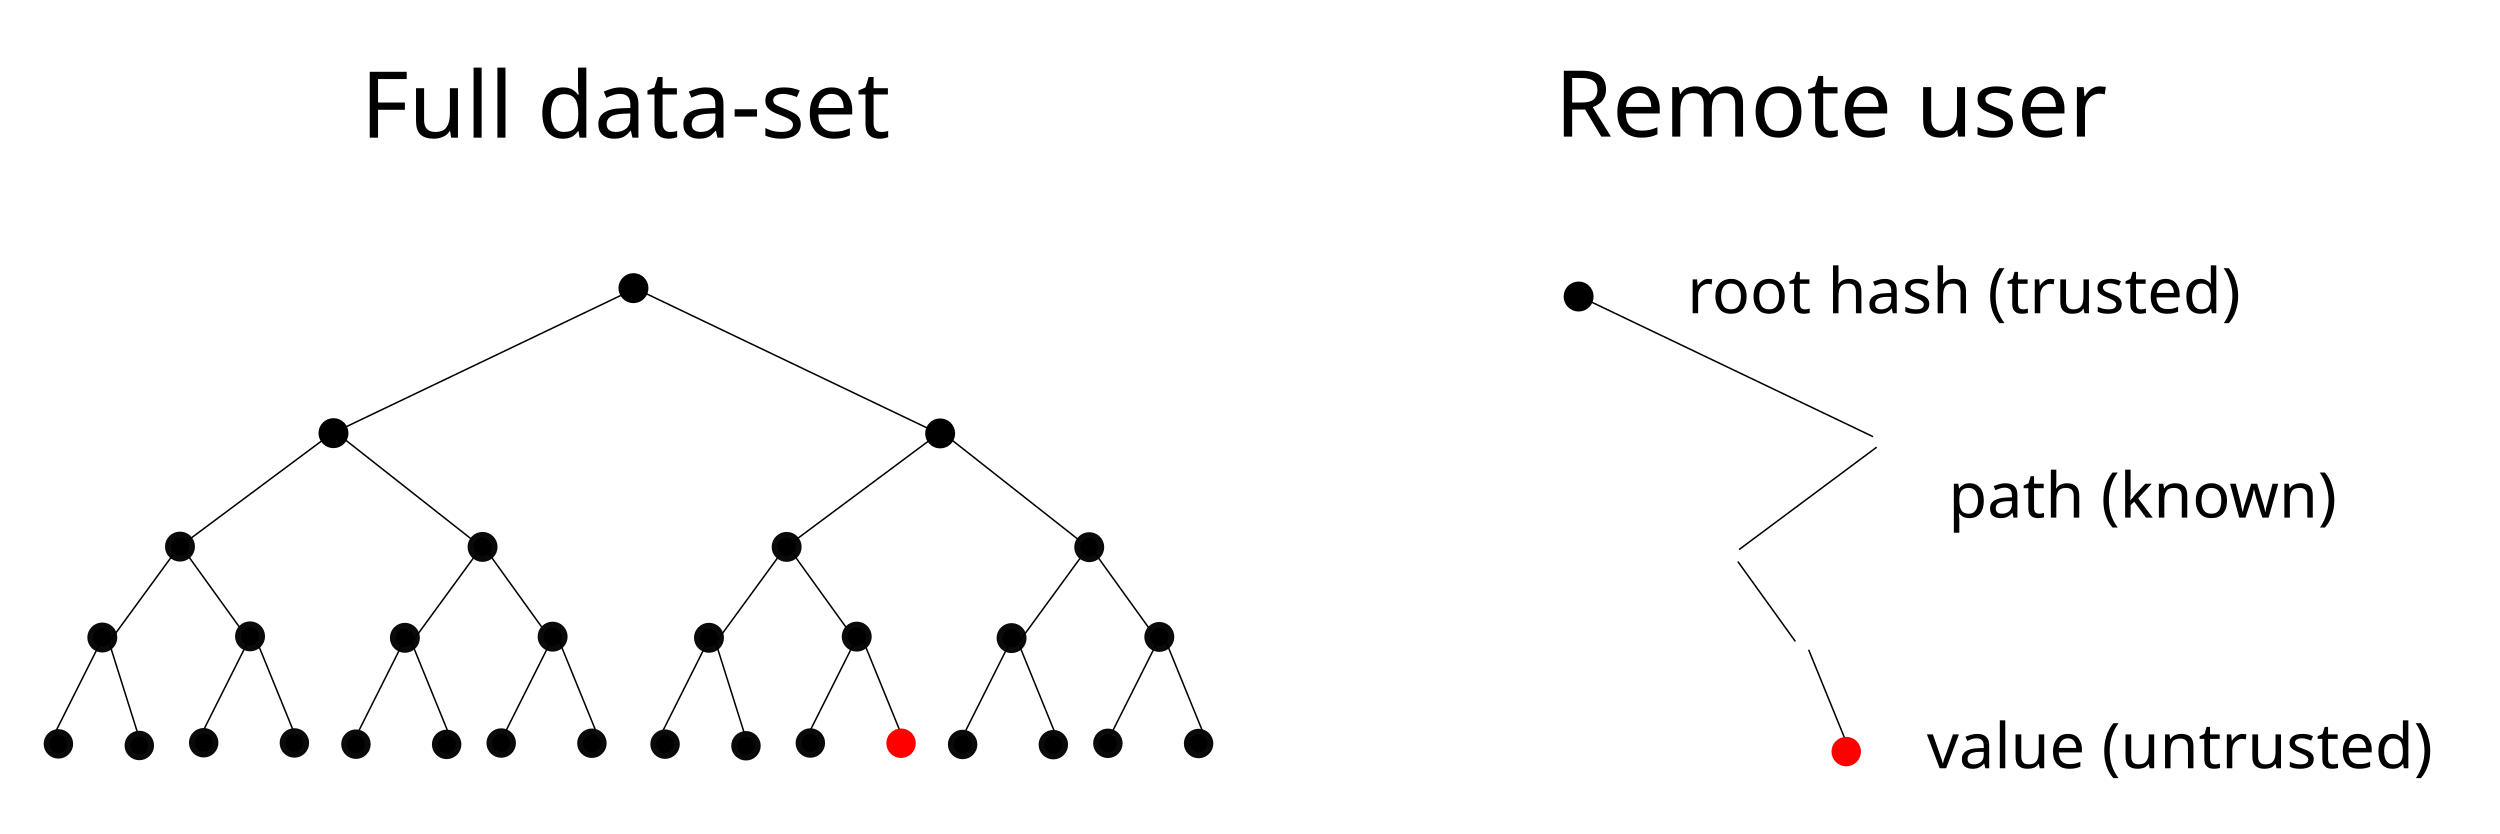
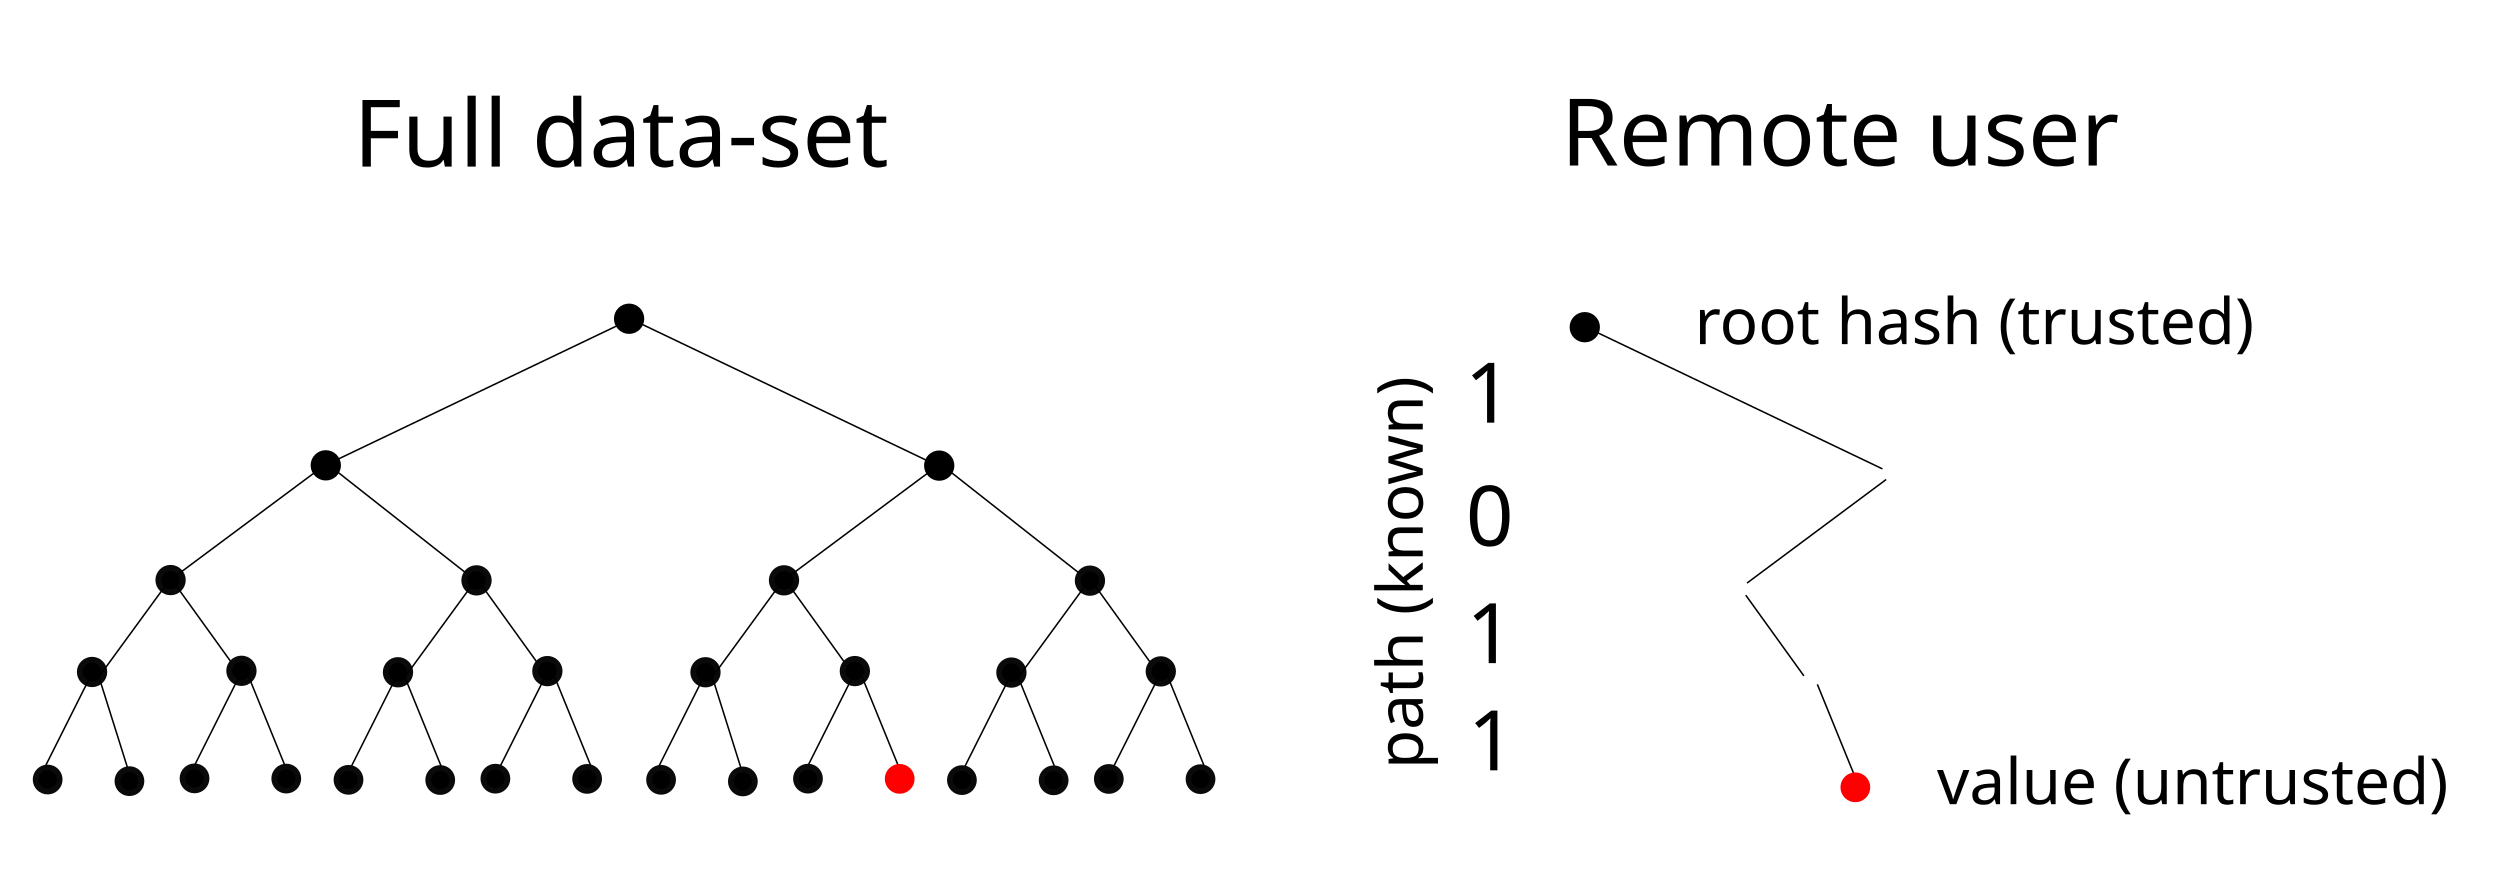
- <svg xmlns="http://www.w3.org/2000/svg" width="150mm" height="50mm" viewBox="0 0 150 50" version="1.1" id="svg8">
+ <svg xmlns="http://www.w3.org/2000/svg" width="200mm" height="70mm" viewBox="0 0 200 70" version="1.1" id="svg8">
  <defs id="defs2">
    <marker orient="auto" refY="0" refX="0" id="Arrow2Send" style="overflow:visible">
      <path id="path909" style="fill:#000000;fill-opacity:1;fill-rule:evenodd;stroke:#000000;stroke-width:0.625;stroke-linejoin:round;stroke-opacity:1" d="M 8.719,4.034 -2.207,0.016 8.719,-4.002 c -1.745,2.372 -1.735,5.617 -6e-7,8.035 z" transform="matrix(-0.3,0,0,-0.3,0.69,0)" />
    </marker>
    <marker orient="auto" refY="0" refX="0" id="Arrow1Mend" style="overflow:visible">
      <path id="path885" d="M 0,0 5,-5 -12.5,0 5,5 Z" style="fill:#000000;fill-opacity:1;fill-rule:evenodd;stroke:#000000;stroke-width:1pt;stroke-opacity:1" transform="matrix(-0.4,0,0,-0.4,-4,0)" />
    </marker>
    <marker orient="auto" refY="0" refX="0" id="Arrow2Mend" style="overflow:visible">
      <path id="path903" style="fill:#000000;fill-opacity:1;fill-rule:evenodd;stroke:#000000;stroke-width:0.625;stroke-linejoin:round;stroke-opacity:1" d="M 8.719,4.034 -2.207,0.016 8.719,-4.002 c -1.745,2.372 -1.735,5.617 -6e-7,8.035 z" transform="scale(-0.6)" />
    </marker>
    <marker orient="auto" refY="0" refX="0" id="Arrow2Send-9" style="overflow:visible">
      <path id="path909-6" style="fill:#000000;fill-opacity:1;fill-rule:evenodd;stroke:#000000;stroke-width:0.625;stroke-linejoin:round;stroke-opacity:1" d="M 8.719,4.034 -2.207,0.016 8.719,-4.002 c -1.745,2.372 -1.735,5.617 -6e-7,8.035 z" transform="matrix(-0.3,0,0,-0.3,0.69,0)" />
    </marker>
    <marker orient="auto" refY="0" refX="0" id="Arrow2Send-9-0" style="overflow:visible">
      <path id="path909-6-4" style="fill:#000000;fill-opacity:1;fill-rule:evenodd;stroke:#000000;stroke-width:0.625;stroke-linejoin:round;stroke-opacity:1" d="M 8.719,4.034 -2.207,0.016 8.719,-4.002 c -1.745,2.372 -1.735,5.617 -6e-7,8.035 z" transform="matrix(-0.3,0,0,-0.3,0.69,0)" />
    </marker>
    <marker orient="auto" refY="0" refX="0" id="Arrow2Send-2" style="overflow:visible">
      <path id="path909-2" style="fill:#000000;fill-opacity:1;fill-rule:evenodd;stroke:#000000;stroke-width:0.625;stroke-linejoin:round;stroke-opacity:1" d="M 8.719,4.034 -2.207,0.016 8.719,-4.002 c -1.745,2.372 -1.735,5.617 -6e-7,8.035 z" transform="matrix(-0.3,0,0,-0.3,0.69,0)" />
    </marker>
    <marker orient="auto" refY="0" refX="0" id="Arrow2Send-9-0-8" style="overflow:visible">
      <path id="path909-6-4-0" style="fill:#000000;fill-opacity:1;fill-rule:evenodd;stroke:#000000;stroke-width:0.625;stroke-linejoin:round;stroke-opacity:1" d="M 8.719,4.034 -2.207,0.016 8.719,-4.002 c -1.745,2.372 -1.735,5.617 -6e-7,8.035 z" transform="matrix(-0.3,0,0,-0.3,0.69,0)" />
    </marker>
    <marker orient="auto" refY="0" refX="0" id="Arrow2Send-2-4" style="overflow:visible">
      <path id="path909-2-0" style="fill:#000000;fill-opacity:1;fill-rule:evenodd;stroke:#000000;stroke-width:0.625;stroke-linejoin:round;stroke-opacity:1" d="M 8.719,4.034 -2.207,0.016 8.719,-4.002 c -1.745,2.372 -1.735,5.617 -6e-7,8.035 z" transform="matrix(-0.3,0,0,-0.3,0.69,0)" />
    </marker>
  </defs>
-   <g id="layer1" transform="translate(-142.2729,-19.71656)">
-     <circle style="fill:#000000;fill-opacity:1;stroke:#0a0a0a;stroke-width:0.349;stroke-linecap:square;stroke-linejoin:miter;stroke-miterlimit:4;stroke-dasharray:none;stroke-dashoffset:0;stroke-opacity:1" id="path2131-0" cx="148.412" cy="57.967" r="0.725" />
-     <path style="fill:none;stroke:#000000;stroke-width:0.092px;stroke-linecap:butt;stroke-linejoin:miter;stroke-opacity:1" d="m 145.414,64.009 2.937,-5.85" id="path2162" />
-     <path style="fill:none;stroke:#000000;stroke-width:0.092px;stroke-linecap:butt;stroke-linejoin:miter;stroke-opacity:1" d="m 150.685,64.184 -1.868,-5.932" id="path2162-6" />
-     <circle style="fill:#000000;fill-opacity:1;stroke:#0a0a0a;stroke-width:0.349;stroke-linecap:square;stroke-linejoin:miter;stroke-miterlimit:4;stroke-dasharray:none;stroke-dashoffset:0;stroke-opacity:1" id="path2131-0-2-0" cx="153.072" cy="52.513" r="0.725" />
-     <path style="fill:none;stroke:#000000;stroke-width:0.092px;stroke-linecap:butt;stroke-linejoin:miter;stroke-opacity:1" d="m 148.817,58.252 4.102,-5.617" id="path2162-64-8" />
-     <path style="fill:none;stroke:#000000;stroke-width:0.092px;stroke-linecap:butt;stroke-linejoin:miter;stroke-opacity:1" d="m 156.882,57.681 -3.449,-4.79" id="path2162-6-8-1" />
-     <circle style="fill:#000000;fill-opacity:1;stroke:#0a0a0a;stroke-width:0.349;stroke-linecap:square;stroke-linejoin:miter;stroke-miterlimit:4;stroke-dasharray:none;stroke-dashoffset:0;stroke-opacity:1" id="path2131-0-2" cx="157.276" cy="57.898" r="0.725" />
-     <path style="fill:none;stroke:#000000;stroke-width:0.092px;stroke-linecap:butt;stroke-linejoin:miter;stroke-opacity:1" d="m 154.278,63.94 2.937,-5.85" id="path2162-7" />
-     <path style="fill:none;stroke:#000000;stroke-width:0.092px;stroke-linecap:butt;stroke-linejoin:miter;stroke-opacity:1" d="m 160.012,63.905 -2.331,-5.722" id="path2162-6-5" />
-     <circle style="fill:#000000;fill-opacity:1;stroke:#0a0a0a;stroke-width:0.349;stroke-linecap:square;stroke-linejoin:miter;stroke-miterlimit:4;stroke-dasharray:none;stroke-dashoffset:0;stroke-opacity:1" id="path2131-0-7" cx="166.566" cy="57.985" r="0.725" />
-     <path style="fill:none;stroke:#000000;stroke-width:0.092px;stroke-linecap:butt;stroke-linejoin:miter;stroke-opacity:1" d="m 163.569,64.027 2.937,-5.85" id="path2162-9" />
-     <path style="fill:none;stroke:#000000;stroke-width:0.092px;stroke-linecap:butt;stroke-linejoin:miter;stroke-opacity:1" d="m 169.302,63.992 -2.331,-5.722" id="path2162-6-1" />
-     <circle style="fill:#000000;fill-opacity:1;stroke:#0a0a0a;stroke-width:0.349;stroke-linecap:square;stroke-linejoin:miter;stroke-miterlimit:4;stroke-dasharray:none;stroke-dashoffset:0;stroke-opacity:1" id="path2131-0-2-0-7" cx="171.226" cy="52.531" r="0.725" />
-     <path style="fill:none;stroke:#000000;stroke-width:0.092px;stroke-linecap:butt;stroke-linejoin:miter;stroke-opacity:1" d="m 166.972,58.27 4.102,-5.617" id="path2162-64-8-0" />
-     <path style="fill:none;stroke:#000000;stroke-width:0.092px;stroke-linecap:butt;stroke-linejoin:miter;stroke-opacity:1" d="m 175.036,57.699 -3.449,-4.79" id="path2162-6-8-1-6" />
-     <circle style="fill:#000000;fill-opacity:1;stroke:#0a0a0a;stroke-width:0.349;stroke-linecap:square;stroke-linejoin:miter;stroke-miterlimit:4;stroke-dasharray:none;stroke-dashoffset:0;stroke-opacity:1" id="path2131-0-2-8" cx="175.43" cy="57.916" r="0.725" />
-     <path style="fill:none;stroke:#000000;stroke-width:0.092px;stroke-linecap:butt;stroke-linejoin:miter;stroke-opacity:1" d="m 172.433,63.958 2.937,-5.85" id="path2162-7-3" />
-     <path style="fill:none;stroke:#000000;stroke-width:0.092px;stroke-linecap:butt;stroke-linejoin:miter;stroke-opacity:1" d="m 178.166,63.923 -2.331,-5.722" id="path2162-6-5-9" />
-     <circle style="fill:#000000;fill-opacity:1;stroke:#000000;stroke-width:0.349;stroke-linecap:square;stroke-linejoin:miter;stroke-miterlimit:4;stroke-dasharray:none;stroke-dashoffset:0;stroke-opacity:1" id="path2131-0-2-0-7-4" cx="162.282" cy="45.706" r="0.725" />
-     <path style="fill:none;stroke:#000000;stroke-width:0.092px;stroke-linecap:butt;stroke-linejoin:miter;stroke-opacity:1" d="m 153.507,52.173 8.255,-6.144" id="path2162-64-8-6" />
-     <path style="fill:none;stroke:#000000;stroke-width:0.092px;stroke-linecap:butt;stroke-linejoin:miter;stroke-opacity:1" d="m 170.614,52.107 -7.764,-6.111" id="path2162-64-8-6-3" />
-     <circle style="fill:#000000;fill-opacity:1;stroke:#0a0a0a;stroke-width:0.343;stroke-linecap:square;stroke-linejoin:miter;stroke-miterlimit:4;stroke-dasharray:none;stroke-dashoffset:0;stroke-opacity:1" id="path2131" cx="145.777" cy="64.349" r="0.713" />
-     <circle style="fill:#000000;fill-opacity:1;stroke:#0a0a0a;stroke-width:0.343;stroke-linecap:square;stroke-linejoin:miter;stroke-miterlimit:4;stroke-dasharray:none;stroke-dashoffset:0;stroke-opacity:1" id="path2131-8" cx="150.631" cy="64.445" r="0.713" />
-     <circle style="fill:#000000;fill-opacity:1;stroke:#0a0a0a;stroke-width:0.343;stroke-linecap:square;stroke-linejoin:miter;stroke-miterlimit:4;stroke-dasharray:none;stroke-dashoffset:0;stroke-opacity:1" id="path2131-02" cx="154.493" cy="64.281" r="0.713" />
-     <circle style="fill:#000000;fill-opacity:1;stroke:#0a0a0a;stroke-width:0.343;stroke-linecap:square;stroke-linejoin:miter;stroke-miterlimit:4;stroke-dasharray:none;stroke-dashoffset:0;stroke-opacity:1" id="path2131-8-9" cx="159.936" cy="64.293" r="0.713" />
-     <circle style="fill:#000000;fill-opacity:1;stroke:#0a0a0a;stroke-width:0.343;stroke-linecap:square;stroke-linejoin:miter;stroke-miterlimit:4;stroke-dasharray:none;stroke-dashoffset:0;stroke-opacity:1" id="path2131-9" cx="163.629" cy="64.367" r="0.713" />
-     <circle style="fill:#000000;fill-opacity:1;stroke:#0a0a0a;stroke-width:0.343;stroke-linecap:square;stroke-linejoin:miter;stroke-miterlimit:4;stroke-dasharray:none;stroke-dashoffset:0;stroke-opacity:1" id="path2131-8-4" cx="169.072" cy="64.379" r="0.713" />
-     <circle style="fill:#000000;fill-opacity:1;stroke:#0a0a0a;stroke-width:0.343;stroke-linecap:square;stroke-linejoin:miter;stroke-miterlimit:4;stroke-dasharray:none;stroke-dashoffset:0;stroke-opacity:1" id="path2131-02-0" cx="172.345" cy="64.299" r="0.713" />
-     <circle style="fill:#000000;fill-opacity:1;stroke:#0a0a0a;stroke-width:0.343;stroke-linecap:square;stroke-linejoin:miter;stroke-miterlimit:4;stroke-dasharray:none;stroke-dashoffset:0;stroke-opacity:1" id="path2131-8-9-5" cx="177.788" cy="64.311" r="0.713" />
-     <circle style="fill:#000000;fill-opacity:1;stroke:#0a0a0a;stroke-width:0.349;stroke-linecap:square;stroke-linejoin:miter;stroke-miterlimit:4;stroke-dasharray:none;stroke-dashoffset:0;stroke-opacity:1" id="path2131-0-9" cx="184.812" cy="57.984" r="0.725" />
-     <path style="fill:none;stroke:#000000;stroke-width:0.092px;stroke-linecap:butt;stroke-linejoin:miter;stroke-opacity:1" d="m 181.815,64.026 2.937,-5.85" id="path2162-94" />
-     <path style="fill:none;stroke:#000000;stroke-width:0.092px;stroke-linecap:butt;stroke-linejoin:miter;stroke-opacity:1" d="m 187.086,64.201 -1.868,-5.932" id="path2162-6-9" />
-     <circle style="fill:#000000;fill-opacity:1;stroke:#0a0a0a;stroke-width:0.349;stroke-linecap:square;stroke-linejoin:miter;stroke-miterlimit:4;stroke-dasharray:none;stroke-dashoffset:0;stroke-opacity:1" id="path2131-0-2-0-0" cx="189.472" cy="52.53" r="0.725" />
-     <path style="fill:none;stroke:#000000;stroke-width:0.092px;stroke-linecap:butt;stroke-linejoin:miter;stroke-opacity:1" d="m 185.218,58.269 4.102,-5.617" id="path2162-64-8-5" />
-     <path style="fill:none;stroke:#000000;stroke-width:0.092px;stroke-linecap:butt;stroke-linejoin:miter;stroke-opacity:1" d="m 193.282,57.698 -3.449,-4.79" id="path2162-6-8-1-1" />
-     <circle style="fill:#000000;fill-opacity:1;stroke:#0a0a0a;stroke-width:0.349;stroke-linecap:square;stroke-linejoin:miter;stroke-miterlimit:4;stroke-dasharray:none;stroke-dashoffset:0;stroke-opacity:1" id="path2131-0-2-1" cx="193.676" cy="57.914" r="0.725" />
-     <path style="fill:none;stroke:#000000;stroke-width:0.092px;stroke-linecap:butt;stroke-linejoin:miter;stroke-opacity:1" d="m 190.679,63.956 2.937,-5.85" id="path2162-7-7" />
-     <path style="fill:none;stroke:#000000;stroke-width:0.092px;stroke-linecap:butt;stroke-linejoin:miter;stroke-opacity:1" d="m 196.412,63.921 -2.331,-5.722" id="path2162-6-5-8" />
-     <circle style="fill:#000000;fill-opacity:1;stroke:#0a0a0a;stroke-width:0.349;stroke-linecap:square;stroke-linejoin:miter;stroke-miterlimit:4;stroke-dasharray:none;stroke-dashoffset:0;stroke-opacity:1" id="path2131-0-7-2" cx="202.967" cy="58.002" r="0.725" />
-     <path style="fill:none;stroke:#000000;stroke-width:0.092px;stroke-linecap:butt;stroke-linejoin:miter;stroke-opacity:1" d="m 199.969,64.044 2.937,-5.85" id="path2162-9-8" />
-     <path style="fill:none;stroke:#000000;stroke-width:0.092px;stroke-linecap:butt;stroke-linejoin:miter;stroke-opacity:1" d="m 205.703,64.009 -2.331,-5.722" id="path2162-6-1-6" />
-     <circle style="fill:#000000;fill-opacity:1;stroke:#0a0a0a;stroke-width:0.349;stroke-linecap:square;stroke-linejoin:miter;stroke-miterlimit:4;stroke-dasharray:none;stroke-dashoffset:0;stroke-opacity:1" id="path2131-0-2-0-7-8" cx="207.627" cy="52.548" r="0.725" />
-     <path style="fill:none;stroke:#000000;stroke-width:0.092px;stroke-linecap:butt;stroke-linejoin:miter;stroke-opacity:1" d="m 203.372,58.287 4.102,-5.617" id="path2162-64-8-0-0" />
-     <path style="fill:none;stroke:#000000;stroke-width:0.092px;stroke-linecap:butt;stroke-linejoin:miter;stroke-opacity:1" d="M 211.436,57.716 207.987,52.926" id="path2162-6-8-1-6-5" />
-     <circle style="fill:#000000;fill-opacity:1;stroke:#0a0a0a;stroke-width:0.349;stroke-linecap:square;stroke-linejoin:miter;stroke-miterlimit:4;stroke-dasharray:none;stroke-dashoffset:0;stroke-opacity:1" id="path2131-0-2-8-8" cx="211.831" cy="57.933" r="0.725" />
-     <path style="fill:none;stroke:#000000;stroke-width:0.092px;stroke-linecap:butt;stroke-linejoin:miter;stroke-opacity:1" d="m 208.833,63.974 2.937,-5.85" id="path2162-7-3-4" />
-     <path style="fill:none;stroke:#000000;stroke-width:0.092px;stroke-linecap:butt;stroke-linejoin:miter;stroke-opacity:1" d="m 214.567,63.939 -2.331,-5.722" id="path2162-6-5-9-1" />
-     <circle style="fill:#000000;fill-opacity:1;stroke:#000000;stroke-width:0.349;stroke-linecap:square;stroke-linejoin:miter;stroke-miterlimit:4;stroke-dasharray:none;stroke-dashoffset:0;stroke-opacity:1" id="path2131-0-2-0-7-4-5" cx="198.682" cy="45.722" r="0.725" />
-     <path style="fill:none;stroke:#000000;stroke-width:0.092px;stroke-linecap:butt;stroke-linejoin:miter;stroke-opacity:1" d="m 189.907,52.189 8.255,-6.144" id="path2162-64-8-6-1" />
-     <path style="fill:none;stroke:#000000;stroke-width:0.092px;stroke-linecap:butt;stroke-linejoin:miter;stroke-opacity:1" d="m 207.014,52.123 -7.764,-6.111" id="path2162-64-8-6-3-1" />
-     <circle style="fill:#000000;fill-opacity:1;stroke:#0a0a0a;stroke-width:0.343;stroke-linecap:square;stroke-linejoin:miter;stroke-miterlimit:4;stroke-dasharray:none;stroke-dashoffset:0;stroke-opacity:1" id="path2131-09" cx="182.177" cy="64.366" r="0.713" />
-     <circle style="fill:#000000;fill-opacity:1;stroke:#0a0a0a;stroke-width:0.343;stroke-linecap:square;stroke-linejoin:miter;stroke-miterlimit:4;stroke-dasharray:none;stroke-dashoffset:0;stroke-opacity:1" id="path2131-8-5" cx="187.031" cy="64.462" r="0.713" />
-     <circle style="fill:#000000;fill-opacity:1;stroke:#0a0a0a;stroke-width:0.343;stroke-linecap:square;stroke-linejoin:miter;stroke-miterlimit:4;stroke-dasharray:none;stroke-dashoffset:0;stroke-opacity:1" id="path2131-02-6" cx="190.894" cy="64.298" r="0.713" />
-     <circle style="fill:#ff0000;fill-opacity:1;stroke:#ff0000;stroke-width:0.343;stroke-linecap:square;stroke-linejoin:miter;stroke-miterlimit:4;stroke-dasharray:none;stroke-dashoffset:0;stroke-opacity:1" id="path2131-8-9-6" cx="196.337" cy="64.31" r="0.713" />
-     <circle style="fill:#000000;fill-opacity:1;stroke:#0a0a0a;stroke-width:0.343;stroke-linecap:square;stroke-linejoin:miter;stroke-miterlimit:4;stroke-dasharray:none;stroke-dashoffset:0;stroke-opacity:1" id="path2131-9-4" cx="200.03" cy="64.384" r="0.713" />
-     <circle style="fill:#000000;fill-opacity:1;stroke:#0a0a0a;stroke-width:0.343;stroke-linecap:square;stroke-linejoin:miter;stroke-miterlimit:4;stroke-dasharray:none;stroke-dashoffset:0;stroke-opacity:1" id="path2131-8-4-2" cx="205.473" cy="64.396" r="0.713" />
-     <circle style="fill:#000000;fill-opacity:1;stroke:#0a0a0a;stroke-width:0.343;stroke-linecap:square;stroke-linejoin:miter;stroke-miterlimit:4;stroke-dasharray:none;stroke-dashoffset:0;stroke-opacity:1" id="path2131-02-0-5" cx="208.746" cy="64.316" r="0.713" />
-     <circle style="fill:#000000;fill-opacity:1;stroke:#0a0a0a;stroke-width:0.343;stroke-linecap:square;stroke-linejoin:miter;stroke-miterlimit:4;stroke-dasharray:none;stroke-dashoffset:0;stroke-opacity:1" id="path2131-8-9-5-5" cx="214.189" cy="64.327" r="0.713" />
-     <circle style="fill:#000000;fill-opacity:1;stroke:#000000;stroke-width:0.349;stroke-linecap:square;stroke-linejoin:miter;stroke-miterlimit:4;stroke-dasharray:none;stroke-dashoffset:0;stroke-opacity:1" id="path2131-0-2-0-7-4-5-1" cx="180.28" cy="37.006" r="0.725" />
-     <path style="fill:none;stroke:#000000;stroke-width:0.092px;stroke-linecap:butt;stroke-linejoin:miter;stroke-opacity:1" d="m 162.806,45.434 16.954,-8.105" id="path2162-64-8-6-1-6" />
-     <path style="fill:none;stroke:#000000;stroke-width:0.092px;stroke-linecap:butt;stroke-linejoin:miter;stroke-opacity:1" d="M 197.943,45.415 180.989,37.31" id="path2162-64-8-6-1-6-0" />
-     <text xml:space="preserve" style="font-style:normal;font-weight:normal;font-size:5.536px;line-height:1.25;font-family:sans-serif;letter-spacing:0px;word-spacing:0px;fill:#000000;fill-opacity:1;stroke:none;stroke-width:0.138" x="163.925" y="27.976" id="text21453">
-       <tspan id="tspan21451" x="163.925" y="27.976" style="stroke-width:0.138">Full data-set</tspan>
+   <g id="layer1" transform="translate(-142.2729,0.28344)">
+     <circle style="fill:#000000;fill-opacity:1;stroke:#0a0a0a;stroke-width:0.47;stroke-linecap:square;stroke-linejoin:miter;stroke-miterlimit:4;stroke-dasharray:none;stroke-dashoffset:0;stroke-opacity:1" id="path2131-0" cx="149.637" cy="53.475" r="0.978" />
+     <path style="fill:none;stroke:#000000;stroke-width:0.124px;stroke-linecap:butt;stroke-linejoin:miter;stroke-opacity:1" d="m 145.596,61.62 3.959,-7.887" id="path2162" />
+     <path style="fill:none;stroke:#000000;stroke-width:0.124px;stroke-linecap:butt;stroke-linejoin:miter;stroke-opacity:1" d="m 152.702,61.856 -2.518,-7.998" id="path2162-6" />
+     <circle style="fill:#000000;fill-opacity:1;stroke:#0a0a0a;stroke-width:0.47;stroke-linecap:square;stroke-linejoin:miter;stroke-miterlimit:4;stroke-dasharray:none;stroke-dashoffset:0;stroke-opacity:1" id="path2131-0-2-0" cx="155.919" cy="46.122" r="0.978" />
+     <path style="fill:none;stroke:#000000;stroke-width:0.124px;stroke-linecap:butt;stroke-linejoin:miter;stroke-opacity:1" d="M 150.184,53.859 155.714,46.286" id="path2162-64-8" />
+     <path style="fill:none;stroke:#000000;stroke-width:0.124px;stroke-linecap:butt;stroke-linejoin:miter;stroke-opacity:1" d="M 161.056,53.089 156.405,46.632" id="path2162-6-8-1" />
+     <circle style="fill:#000000;fill-opacity:1;stroke:#0a0a0a;stroke-width:0.47;stroke-linecap:square;stroke-linejoin:miter;stroke-miterlimit:4;stroke-dasharray:none;stroke-dashoffset:0;stroke-opacity:1" id="path2131-0-2" cx="161.587" cy="53.381" r="0.978" />
+     <path style="fill:none;stroke:#000000;stroke-width:0.124px;stroke-linecap:butt;stroke-linejoin:miter;stroke-opacity:1" d="m 157.546,61.526 3.959,-7.887" id="path2162-7" />
+     <path style="fill:none;stroke:#000000;stroke-width:0.124px;stroke-linecap:butt;stroke-linejoin:miter;stroke-opacity:1" d="M 165.276,61.479 162.134,53.765" id="path2162-6-5" />
+     <circle style="fill:#000000;fill-opacity:1;stroke:#0a0a0a;stroke-width:0.47;stroke-linecap:square;stroke-linejoin:miter;stroke-miterlimit:4;stroke-dasharray:none;stroke-dashoffset:0;stroke-opacity:1" id="path2131-0-7" cx="174.112" cy="53.499" r="0.978" />
+     <path style="fill:none;stroke:#000000;stroke-width:0.124px;stroke-linecap:butt;stroke-linejoin:miter;stroke-opacity:1" d="m 170.071,61.644 3.959,-7.887" id="path2162-9" />
+     <path style="fill:none;stroke:#000000;stroke-width:0.124px;stroke-linecap:butt;stroke-linejoin:miter;stroke-opacity:1" d="m 177.801,61.597 -3.142,-7.714" id="path2162-6-1" />
+     <circle style="fill:#000000;fill-opacity:1;stroke:#0a0a0a;stroke-width:0.47;stroke-linecap:square;stroke-linejoin:miter;stroke-miterlimit:4;stroke-dasharray:none;stroke-dashoffset:0;stroke-opacity:1" id="path2131-0-2-0-7" cx="180.394" cy="46.146" r="0.978" />
+     <path style="fill:none;stroke:#000000;stroke-width:0.124px;stroke-linecap:butt;stroke-linejoin:miter;stroke-opacity:1" d="m 174.659,53.883 5.53,-7.573" id="path2162-64-8-0" />
+     <path style="fill:none;stroke:#000000;stroke-width:0.124px;stroke-linecap:butt;stroke-linejoin:miter;stroke-opacity:1" d="m 185.531,53.113 -4.65,-6.457" id="path2162-6-8-1-6" />
+     <circle style="fill:#000000;fill-opacity:1;stroke:#0a0a0a;stroke-width:0.47;stroke-linecap:square;stroke-linejoin:miter;stroke-miterlimit:4;stroke-dasharray:none;stroke-dashoffset:0;stroke-opacity:1" id="path2131-0-2-8" cx="186.062" cy="53.405" r="0.978" />
+     <path style="fill:none;stroke:#000000;stroke-width:0.124px;stroke-linecap:butt;stroke-linejoin:miter;stroke-opacity:1" d="m 182.021,61.551 3.959,-7.887" id="path2162-7-3" />
+     <path style="fill:none;stroke:#000000;stroke-width:0.124px;stroke-linecap:butt;stroke-linejoin:miter;stroke-opacity:1" d="m 189.751,61.504 -3.142,-7.714" id="path2162-6-5-9" />
+     <circle style="fill:#000000;fill-opacity:1;stroke:#000000;stroke-width:0.47;stroke-linecap:square;stroke-linejoin:miter;stroke-miterlimit:4;stroke-dasharray:none;stroke-dashoffset:0;stroke-opacity:1" id="path2131-0-2-0-7-4" cx="168.336" cy="36.944" r="0.978" />
+     <path style="fill:none;stroke:#000000;stroke-width:0.124px;stroke-linecap:butt;stroke-linejoin:miter;stroke-opacity:1" d="m 156.506,45.663 11.129,-8.284" id="path2162-64-8-6" />
+     <path style="fill:none;stroke:#000000;stroke-width:0.124px;stroke-linecap:butt;stroke-linejoin:miter;stroke-opacity:1" d="M 179.569,45.574 169.102,37.335" id="path2162-64-8-6-3" />
+     <circle style="fill:#000000;fill-opacity:1;stroke:#0a0a0a;stroke-width:0.462;stroke-linecap:square;stroke-linejoin:miter;stroke-miterlimit:4;stroke-dasharray:none;stroke-dashoffset:0;stroke-opacity:1" id="path2131" cx="146.085" cy="62.079" r="0.961" />
+     <circle style="fill:#000000;fill-opacity:1;stroke:#0a0a0a;stroke-width:0.462;stroke-linecap:square;stroke-linejoin:miter;stroke-miterlimit:4;stroke-dasharray:none;stroke-dashoffset:0;stroke-opacity:1" id="path2131-8" cx="152.628" cy="62.208" r="0.961" />
+     <circle style="fill:#000000;fill-opacity:1;stroke:#0a0a0a;stroke-width:0.462;stroke-linecap:square;stroke-linejoin:miter;stroke-miterlimit:4;stroke-dasharray:none;stroke-dashoffset:0;stroke-opacity:1" id="path2131-02" cx="157.836" cy="61.987" r="0.961" />
+     <circle style="fill:#000000;fill-opacity:1;stroke:#0a0a0a;stroke-width:0.462;stroke-linecap:square;stroke-linejoin:miter;stroke-miterlimit:4;stroke-dasharray:none;stroke-dashoffset:0;stroke-opacity:1" id="path2131-8-9" cx="165.174" cy="62.003" r="0.961" />
+     <circle style="fill:#000000;fill-opacity:1;stroke:#0a0a0a;stroke-width:0.462;stroke-linecap:square;stroke-linejoin:miter;stroke-miterlimit:4;stroke-dasharray:none;stroke-dashoffset:0;stroke-opacity:1" id="path2131-9" cx="170.153" cy="62.103" r="0.961" />
+     <circle style="fill:#000000;fill-opacity:1;stroke:#0a0a0a;stroke-width:0.462;stroke-linecap:square;stroke-linejoin:miter;stroke-miterlimit:4;stroke-dasharray:none;stroke-dashoffset:0;stroke-opacity:1" id="path2131-8-4" cx="177.491" cy="62.119" r="0.961" />
+     <circle style="fill:#000000;fill-opacity:1;stroke:#0a0a0a;stroke-width:0.462;stroke-linecap:square;stroke-linejoin:miter;stroke-miterlimit:4;stroke-dasharray:none;stroke-dashoffset:0;stroke-opacity:1" id="path2131-02-0" cx="181.904" cy="62.011" r="0.961" />
+     <circle style="fill:#000000;fill-opacity:1;stroke:#0a0a0a;stroke-width:0.462;stroke-linecap:square;stroke-linejoin:miter;stroke-miterlimit:4;stroke-dasharray:none;stroke-dashoffset:0;stroke-opacity:1" id="path2131-8-9-5" cx="189.242" cy="62.027" r="0.961" />
+     <circle style="fill:#000000;fill-opacity:1;stroke:#0a0a0a;stroke-width:0.47;stroke-linecap:square;stroke-linejoin:miter;stroke-miterlimit:4;stroke-dasharray:none;stroke-dashoffset:0;stroke-opacity:1" id="path2131-0-9" cx="198.711" cy="53.497" r="0.978" />
+     <path style="fill:none;stroke:#000000;stroke-width:0.124px;stroke-linecap:butt;stroke-linejoin:miter;stroke-opacity:1" d="m 194.67,61.642 3.959,-7.887" id="path2162-94" />
+     <path style="fill:none;stroke:#000000;stroke-width:0.124px;stroke-linecap:butt;stroke-linejoin:miter;stroke-opacity:1" d="M 201.776,61.879 199.258,53.881" id="path2162-6-9" />
+     <circle style="fill:#000000;fill-opacity:1;stroke:#0a0a0a;stroke-width:0.47;stroke-linecap:square;stroke-linejoin:miter;stroke-miterlimit:4;stroke-dasharray:none;stroke-dashoffset:0;stroke-opacity:1" id="path2131-0-2-0-0" cx="204.993" cy="46.144" r="0.978" />
+     <path style="fill:none;stroke:#000000;stroke-width:0.124px;stroke-linecap:butt;stroke-linejoin:miter;stroke-opacity:1" d="m 199.258,53.881 5.53,-7.573" id="path2162-64-8-5" />
+     <path style="fill:none;stroke:#000000;stroke-width:0.124px;stroke-linecap:butt;stroke-linejoin:miter;stroke-opacity:1" d="m 210.13,53.111 -4.65,-6.457" id="path2162-6-8-1-1" />
+     <circle style="fill:#000000;fill-opacity:1;stroke:#0a0a0a;stroke-width:0.47;stroke-linecap:square;stroke-linejoin:miter;stroke-miterlimit:4;stroke-dasharray:none;stroke-dashoffset:0;stroke-opacity:1" id="path2131-0-2-1" cx="210.661" cy="53.403" r="0.978" />
+     <path style="fill:none;stroke:#000000;stroke-width:0.124px;stroke-linecap:butt;stroke-linejoin:miter;stroke-opacity:1" d="m 206.62,61.549 3.959,-7.887" id="path2162-7-7" />
+     <path style="fill:none;stroke:#000000;stroke-width:0.124px;stroke-linecap:butt;stroke-linejoin:miter;stroke-opacity:1" d="m 214.35,61.502 -3.142,-7.714" id="path2162-6-5-8" />
+     <circle style="fill:#000000;fill-opacity:1;stroke:#0a0a0a;stroke-width:0.47;stroke-linecap:square;stroke-linejoin:miter;stroke-miterlimit:4;stroke-dasharray:none;stroke-dashoffset:0;stroke-opacity:1" id="path2131-0-7-2" cx="223.186" cy="53.522" r="0.978" />
+     <path style="fill:none;stroke:#000000;stroke-width:0.124px;stroke-linecap:butt;stroke-linejoin:miter;stroke-opacity:1" d="m 219.145,61.667 3.959,-7.887" id="path2162-9-8" />
+     <path style="fill:none;stroke:#000000;stroke-width:0.124px;stroke-linecap:butt;stroke-linejoin:miter;stroke-opacity:1" d="m 226.875,61.62 -3.142,-7.714" id="path2162-6-1-6" />
+     <circle style="fill:#000000;fill-opacity:1;stroke:#0a0a0a;stroke-width:0.47;stroke-linecap:square;stroke-linejoin:miter;stroke-miterlimit:4;stroke-dasharray:none;stroke-dashoffset:0;stroke-opacity:1" id="path2131-0-2-0-7-8" cx="229.468" cy="46.169" r="0.978" />
+     <path style="fill:none;stroke:#000000;stroke-width:0.124px;stroke-linecap:butt;stroke-linejoin:miter;stroke-opacity:1" d="m 223.733,53.906 5.53,-7.573" id="path2162-64-8-0-0" />
+     <path style="fill:none;stroke:#000000;stroke-width:0.124px;stroke-linecap:butt;stroke-linejoin:miter;stroke-opacity:1" d="m 234.604,53.136 -4.65,-6.457" id="path2162-6-8-1-6-5" />
+     <circle style="fill:#000000;fill-opacity:1;stroke:#0a0a0a;stroke-width:0.47;stroke-linecap:square;stroke-linejoin:miter;stroke-miterlimit:4;stroke-dasharray:none;stroke-dashoffset:0;stroke-opacity:1" id="path2131-0-2-8-8" cx="235.136" cy="53.428" r="0.978" />
+     <path style="fill:none;stroke:#000000;stroke-width:0.124px;stroke-linecap:butt;stroke-linejoin:miter;stroke-opacity:1" d="M 231.095,61.573 235.054,53.686" id="path2162-7-3-4" />
+     <path style="fill:none;stroke:#000000;stroke-width:0.124px;stroke-linecap:butt;stroke-linejoin:miter;stroke-opacity:1" d="m 238.824,61.526 -3.142,-7.714" id="path2162-6-5-9-1" />
+     <circle style="fill:#000000;fill-opacity:1;stroke:#000000;stroke-width:0.47;stroke-linecap:square;stroke-linejoin:miter;stroke-miterlimit:4;stroke-dasharray:none;stroke-dashoffset:0;stroke-opacity:1" id="path2131-0-2-0-7-4-5" cx="217.41" cy="36.966" r="0.978" />
+     <path style="fill:none;stroke:#000000;stroke-width:0.124px;stroke-linecap:butt;stroke-linejoin:miter;stroke-opacity:1" d="m 205.58,45.685 11.129,-8.284" id="path2162-64-8-6-1" />
+     <path style="fill:none;stroke:#000000;stroke-width:0.124px;stroke-linecap:butt;stroke-linejoin:miter;stroke-opacity:1" d="M 228.643,45.596 218.175,37.357" id="path2162-64-8-6-3-1" />
+     <circle style="fill:#000000;fill-opacity:1;stroke:#0a0a0a;stroke-width:0.462;stroke-linecap:square;stroke-linejoin:miter;stroke-miterlimit:4;stroke-dasharray:none;stroke-dashoffset:0;stroke-opacity:1" id="path2131-09" cx="195.159" cy="62.101" r="0.961" />
+     <circle style="fill:#000000;fill-opacity:1;stroke:#0a0a0a;stroke-width:0.462;stroke-linecap:square;stroke-linejoin:miter;stroke-miterlimit:4;stroke-dasharray:none;stroke-dashoffset:0;stroke-opacity:1" id="path2131-8-5" cx="201.702" cy="62.231" r="0.961" />
+     <circle style="fill:#000000;fill-opacity:1;stroke:#0a0a0a;stroke-width:0.462;stroke-linecap:square;stroke-linejoin:miter;stroke-miterlimit:4;stroke-dasharray:none;stroke-dashoffset:0;stroke-opacity:1" id="path2131-02-6" cx="206.91" cy="62.009" r="0.961" />
+     <circle style="fill:#ff0000;fill-opacity:1;stroke:#ff0000;stroke-width:0.462;stroke-linecap:square;stroke-linejoin:miter;stroke-miterlimit:4;stroke-dasharray:none;stroke-dashoffset:0;stroke-opacity:1" id="path2131-8-9-6" cx="214.248" cy="62.025" r="0.961" />
+     <circle style="fill:#000000;fill-opacity:1;stroke:#0a0a0a;stroke-width:0.462;stroke-linecap:square;stroke-linejoin:miter;stroke-miterlimit:4;stroke-dasharray:none;stroke-dashoffset:0;stroke-opacity:1" id="path2131-9-4" cx="219.226" cy="62.125" r="0.961" />
+     <circle style="fill:#000000;fill-opacity:1;stroke:#0a0a0a;stroke-width:0.462;stroke-linecap:square;stroke-linejoin:miter;stroke-miterlimit:4;stroke-dasharray:none;stroke-dashoffset:0;stroke-opacity:1" id="path2131-8-4-2" cx="226.564" cy="62.141" r="0.961" />
+     <circle style="fill:#000000;fill-opacity:1;stroke:#0a0a0a;stroke-width:0.462;stroke-linecap:square;stroke-linejoin:miter;stroke-miterlimit:4;stroke-dasharray:none;stroke-dashoffset:0;stroke-opacity:1" id="path2131-02-0-5" cx="230.977" cy="62.033" r="0.961" />
+     <circle style="fill:#000000;fill-opacity:1;stroke:#0a0a0a;stroke-width:0.462;stroke-linecap:square;stroke-linejoin:miter;stroke-miterlimit:4;stroke-dasharray:none;stroke-dashoffset:0;stroke-opacity:1" id="path2131-8-9-5-5" cx="238.315" cy="62.049" r="0.961" />
+     <circle style="fill:#000000;fill-opacity:1;stroke:#000000;stroke-width:0.47;stroke-linecap:square;stroke-linejoin:miter;stroke-miterlimit:4;stroke-dasharray:none;stroke-dashoffset:0;stroke-opacity:1" id="path2131-0-2-0-7-4-5-1" cx="192.601" cy="25.216" r="0.978" />
+     <path style="fill:none;stroke:#000000;stroke-width:0.124px;stroke-linecap:butt;stroke-linejoin:miter;stroke-opacity:1" d="M 169.043,36.578 191.9,25.651" id="path2162-64-8-6-1-6" />
+     <path style="fill:none;stroke:#000000;stroke-width:0.124px;stroke-linecap:butt;stroke-linejoin:miter;stroke-opacity:1" d="M 216.414,36.552 193.557,25.625" id="path2162-64-8-6-1-6-0" />
+     <text xml:space="preserve" style="font-style:normal;font-weight:normal;font-size:7.463px;line-height:1.25;font-family:sans-serif;letter-spacing:0px;word-spacing:0px;fill:#000000;fill-opacity:1;stroke:none;stroke-width:0.187" x="170.552" y="13.042" id="text21453">
+       <tspan id="tspan21451" x="170.552" y="13.042" style="stroke-width:0.187">Full data-set</tspan>
    </text>
-     <path style="fill:none;stroke:#000000;stroke-width:0.092px;stroke-linecap:butt;stroke-linejoin:miter;stroke-opacity:1" d="m 249.992,58.199 -3.449,-4.79" id="path2162-6-8-1-1-8-5" />
-     <path style="fill:none;stroke:#000000;stroke-width:0.092px;stroke-linecap:butt;stroke-linejoin:miter;stroke-opacity:1" d="M 253.122,64.423 250.791,58.701" id="path2162-6-5-8-3-4" />
-     <path style="fill:none;stroke:#000000;stroke-width:0.092px;stroke-linecap:butt;stroke-linejoin:miter;stroke-opacity:1" d="m 246.617,52.691 8.255,-6.144" id="path2162-64-8-6-1-4-4" />
-     <circle style="fill:#ff0000;fill-opacity:1;stroke:#ff0000;stroke-width:0.343;stroke-linecap:square;stroke-linejoin:miter;stroke-miterlimit:4;stroke-dasharray:none;stroke-dashoffset:0;stroke-opacity:1" id="path2131-8-9-6-0-9" cx="253.047" cy="64.811" r="0.713" />
-     <circle style="fill:#000000;fill-opacity:1;stroke:#000000;stroke-width:0.349;stroke-linecap:square;stroke-linejoin:miter;stroke-miterlimit:4;stroke-dasharray:none;stroke-dashoffset:0;stroke-opacity:1" id="path2131-0-2-0-7-4-5-1-3-3" cx="236.99" cy="37.508" r="0.725" />
-     <path style="fill:none;stroke:#000000;stroke-width:0.092px;stroke-linecap:butt;stroke-linejoin:miter;stroke-opacity:1" d="M 254.653,45.916 237.699,37.811" id="path2162-64-8-6-1-6-0-7-8" />
-     <text xml:space="preserve" style="font-style:normal;font-weight:normal;font-size:3.786px;line-height:1.25;font-family:sans-serif;letter-spacing:0px;word-spacing:0px;fill:#000000;fill-opacity:1;stroke:none;stroke-width:0.095" x="243.503" y="38.511" id="text21697">
-       <tspan id="tspan21695" x="243.503" y="38.511" style="stroke-width:0.095">root hash (trusted)</tspan>
+     <path style="fill:none;stroke:#000000;stroke-width:0.124px;stroke-linecap:butt;stroke-linejoin:miter;stroke-opacity:1" d="m 286.583,53.787 -4.65,-6.457" id="path2162-6-8-1-1-8-5" />
+     <path style="fill:none;stroke:#000000;stroke-width:0.124px;stroke-linecap:butt;stroke-linejoin:miter;stroke-opacity:1" d="m 290.803,62.178 -3.142,-7.714" id="path2162-6-5-8-3-4" />
+     <path style="fill:none;stroke:#000000;stroke-width:0.124px;stroke-linecap:butt;stroke-linejoin:miter;stroke-opacity:1" d="m 282.034,46.361 11.129,-8.284" id="path2162-64-8-6-1-4-4" />
+     <circle style="fill:#ff0000;fill-opacity:1;stroke:#ff0000;stroke-width:0.462;stroke-linecap:square;stroke-linejoin:miter;stroke-miterlimit:4;stroke-dasharray:none;stroke-dashoffset:0;stroke-opacity:1" id="path2131-8-9-6-0-9" cx="290.701" cy="62.701" r="0.961" />
+     <circle style="fill:#000000;fill-opacity:1;stroke:#000000;stroke-width:0.47;stroke-linecap:square;stroke-linejoin:miter;stroke-miterlimit:4;stroke-dasharray:none;stroke-dashoffset:0;stroke-opacity:1" id="path2131-0-2-0-7-4-5-1-3-3" cx="269.055" cy="25.892" r="0.978" />
+     <path style="fill:none;stroke:#000000;stroke-width:0.124px;stroke-linecap:butt;stroke-linejoin:miter;stroke-opacity:1" d="M 292.868,37.228 270.011,26.301" id="path2162-64-8-6-1-6-0-7-8" />
+     <text xml:space="preserve" style="font-style:normal;font-weight:normal;font-size:5.104px;line-height:1.25;font-family:sans-serif;letter-spacing:0px;word-spacing:0px;fill:#000000;fill-opacity:1;stroke:none;stroke-width:0.128" x="277.835" y="27.244" id="text21697">
+       <tspan id="tspan21695" x="277.835" y="27.244" style="stroke-width:0.128">root hash (trusted)</tspan>
    </text>
-     <text xml:space="preserve" style="font-style:normal;font-weight:normal;font-size:3.786px;line-height:1.25;font-family:sans-serif;letter-spacing:0px;word-spacing:0px;fill:#000000;fill-opacity:1;stroke:none;stroke-width:0.095" x="257.888" y="65.812" id="text21697-8">
-       <tspan id="tspan21695-8" x="257.888" y="65.812" style="stroke-width:0.095">value (untrusted)</tspan>
+     <text xml:space="preserve" style="font-style:normal;font-weight:normal;font-size:5.104px;line-height:1.25;font-family:sans-serif;letter-spacing:0px;word-spacing:0px;fill:#000000;fill-opacity:1;stroke:none;stroke-width:0.128" x="297.229" y="64.051" id="text21697-8">
+       <tspan id="tspan21695-8" x="297.229" y="64.051" style="stroke-width:0.128">value (untrusted)</tspan>
    </text>
-     <text xml:space="preserve" style="font-style:normal;font-weight:normal;font-size:3.786px;line-height:1.25;font-family:sans-serif;letter-spacing:0px;word-spacing:0px;fill:#000000;fill-opacity:1;stroke:none;stroke-width:0.095" x="259.174" y="50.776" id="text21697-8-7">
-       <tspan id="tspan21695-8-9" x="259.174" y="50.776" style="stroke-width:0.095">path (known)</tspan>
+     <text xml:space="preserve" style="font-style:normal;font-weight:normal;font-size:5.104px;line-height:1.25;font-family:sans-serif;letter-spacing:0px;word-spacing:0px;fill:#000000;fill-opacity:1;stroke:none;stroke-width:0.128" x="-61.237" y="256.092" id="text21697-8-7" transform="rotate(-90)">
+       <tspan id="tspan21695-8-9" x="-61.237" y="256.092" style="stroke-width:0.128">path (known)</tspan>
    </text>
-     <text xml:space="preserve" style="font-style:normal;font-weight:normal;font-size:5.536px;line-height:1.25;font-family:sans-serif;letter-spacing:0px;word-spacing:0px;fill:#000000;fill-opacity:1;stroke:none;stroke-width:0.138" x="235.571" y="27.915" id="text21453-1">
-       <tspan id="tspan21451-6" x="235.571" y="27.915" style="stroke-width:0.138">Remote user</tspan>
+     <text xml:space="preserve" style="font-style:normal;font-weight:normal;font-size:7.463px;line-height:1.25;font-family:sans-serif;letter-spacing:0px;word-spacing:0px;fill:#000000;fill-opacity:1;stroke:none;stroke-width:0.187" x="267.142" y="12.959" id="text21453-1">
+       <tspan id="tspan21451-6" x="267.142" y="12.959" style="stroke-width:0.187">Remote user</tspan>
+     </text>
+     <text xml:space="preserve" style="font-style:normal;font-weight:normal;font-size:6.704px;line-height:1.25;font-family:sans-serif;letter-spacing:0px;word-spacing:0px;fill:#000000;fill-opacity:1;stroke:none;stroke-width:0.168" x="259.442" y="33.526" id="text22863">
+       <tspan id="tspan22861" x="259.442" y="33.526" style="stroke-width:0.168">1</tspan>
+     </text>
+     <text xml:space="preserve" style="font-style:normal;font-weight:normal;font-size:6.704px;line-height:1.25;font-family:sans-serif;letter-spacing:0px;word-spacing:0px;fill:#000000;fill-opacity:1;stroke:none;stroke-width:0.168" x="259.537" y="43.381" id="text22863-7">
+       <tspan id="tspan22861-2" x="259.537" y="43.381" style="stroke-width:0.168">0</tspan>
+     </text>
+     <text xml:space="preserve" style="font-style:normal;font-weight:normal;font-size:6.704px;line-height:1.25;font-family:sans-serif;letter-spacing:0px;word-spacing:0px;fill:#000000;fill-opacity:1;stroke:none;stroke-width:0.168" x="259.569" y="52.767" id="text22863-8">
+       <tspan id="tspan22861-9" x="259.569" y="52.767" style="stroke-width:0.168">1</tspan>
+     </text>
+     <text xml:space="preserve" style="font-style:normal;font-weight:normal;font-size:6.704px;line-height:1.25;font-family:sans-serif;letter-spacing:0px;word-spacing:0px;fill:#000000;fill-opacity:1;stroke:none;stroke-width:0.168" x="259.692" y="61.341" id="text22863-6">
+       <tspan id="tspan22861-91" x="259.692" y="61.341" style="stroke-width:0.168">1</tspan>
    </text>
  </g>
</svg>
